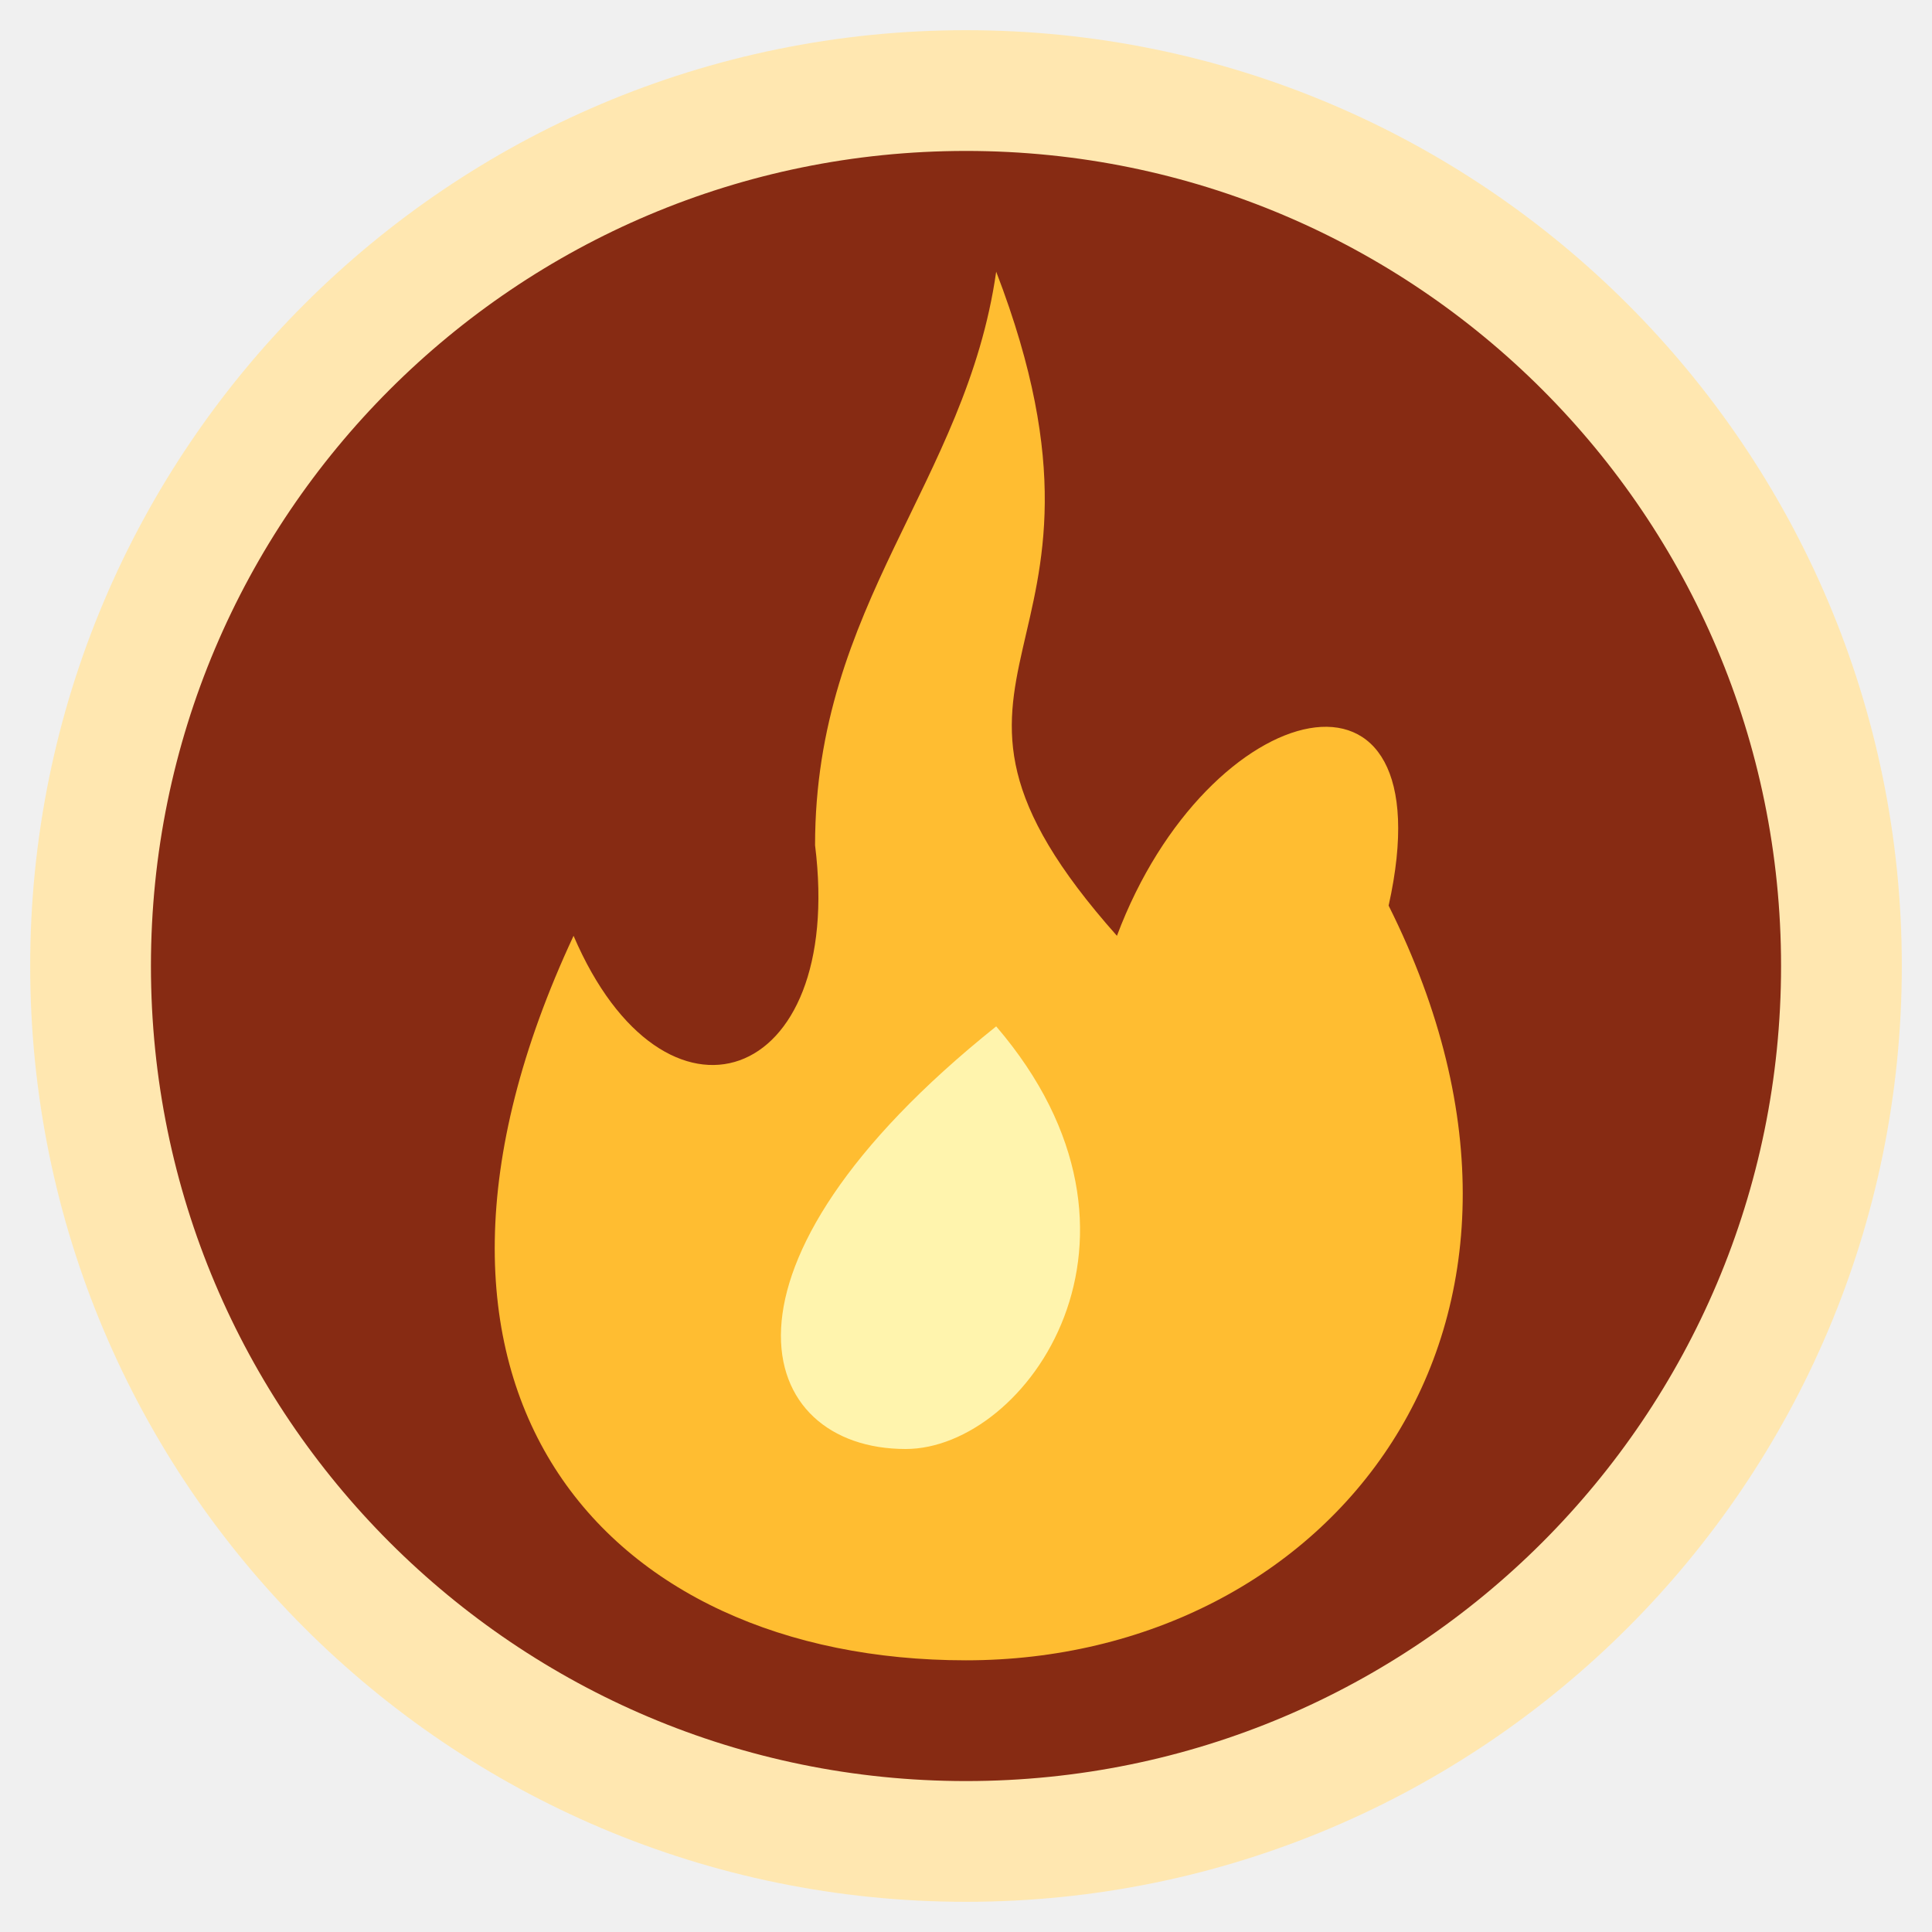
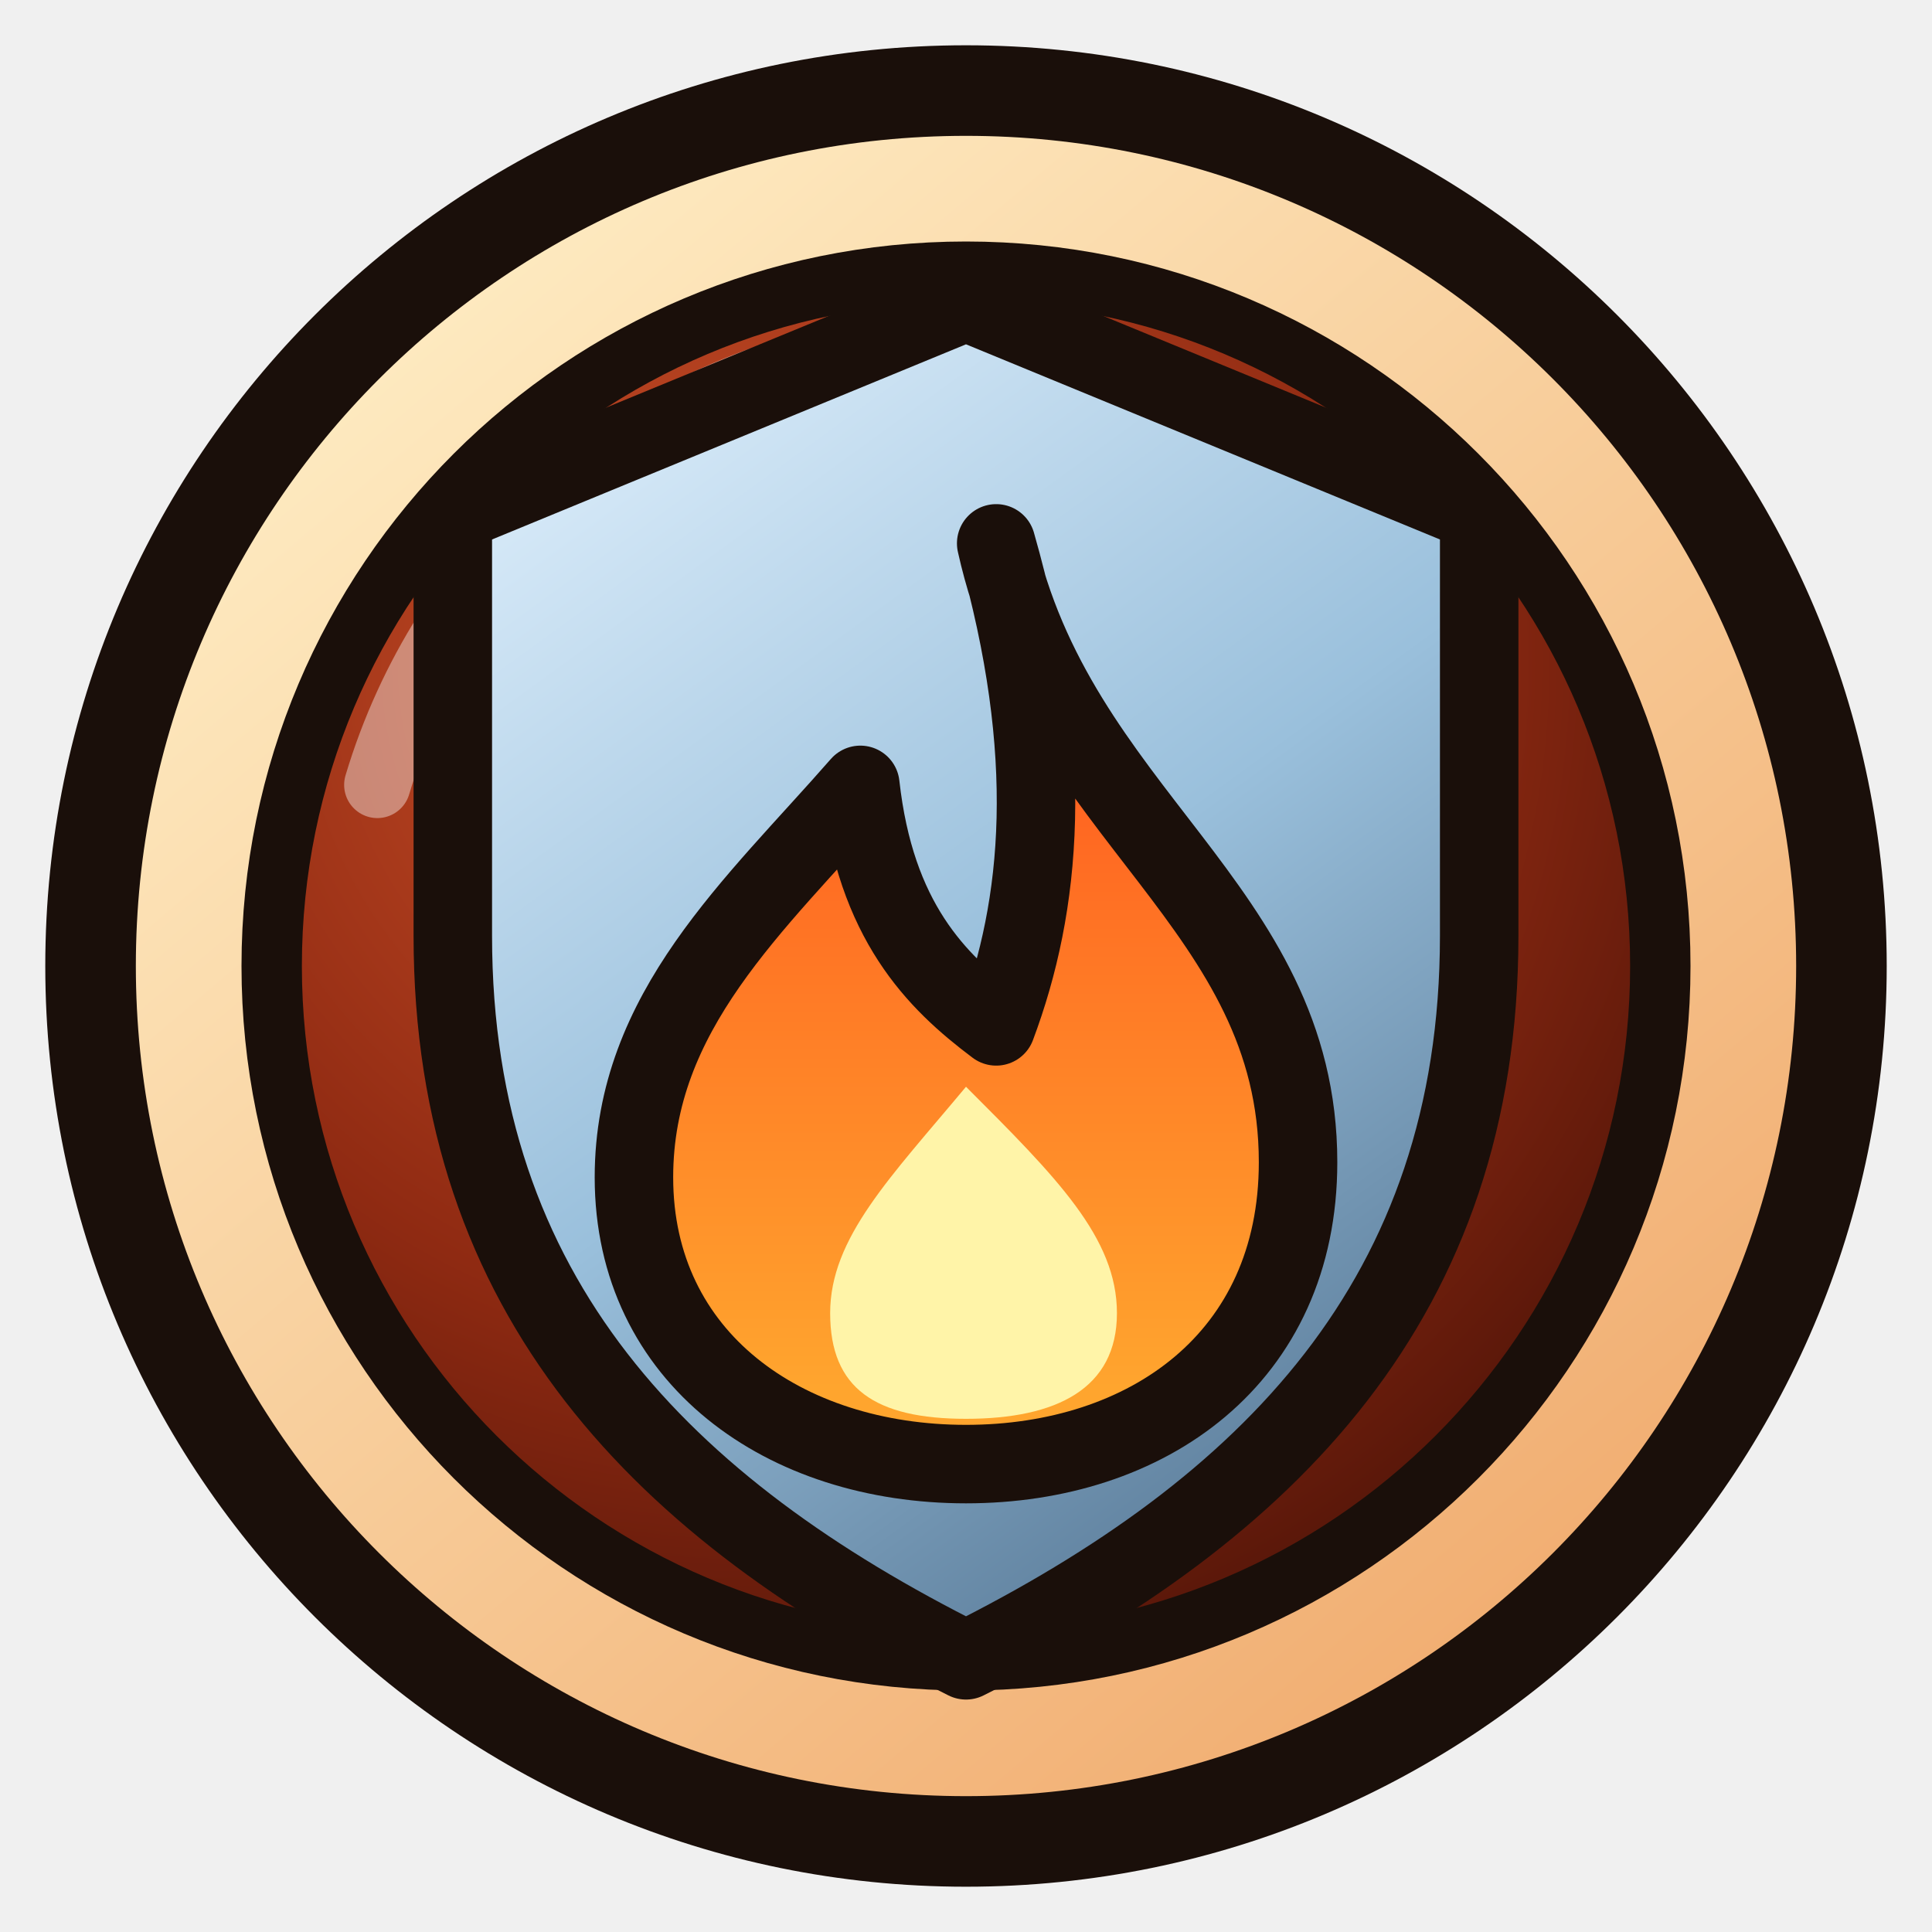
<svg xmlns="http://www.w3.org/2000/svg" width="64" height="64" viewBox="0 0 64 64">
-   <circle cx="32" cy="32" r="29" fill="#872b13" stroke="#ffe7b0" stroke-width="4" />
-   <path d="M33 9c5 13-4 13 4 22 3-8 11-10 9-1 7 14-2 25-14 25S12 46 19 31c3 7 9 5 8-3 0-8 5-12 6-19Z" fill="#ffbd31" />
-   <path d="M33 34c6 7 1 14-3 14-5 0-7-6 3-14Z" fill="#fff4ad" />
+   <defs>
+     <linearGradient id="ring" gradientUnits="userSpaceOnUse" x1="10" y1="6" x2="54" y2="58">
+       <stop offset="0" stop-color="#fff0c8" />
+       <stop offset="1" stop-color="#f0a86a" />
+     </linearGradient>
+     <radialGradient id="disc" gradientUnits="userSpaceOnUse" cx="25" cy="22" r="40">
+       <stop offset="0" stop-color="#d0522a" />
+       <stop offset="0.55" stop-color="#8f2a12" />
+       <stop offset="1" stop-color="#420f06" />
+     </radialGradient>
+     <linearGradient id="shield" gradientUnits="userSpaceOnUse" x1="16" y1="10" x2="48" y2="54">
+       <stop offset="0" stop-color="#e6f4ff" />
+       <stop offset="0.5" stop-color="#9ac0dc" />
+       <stop offset="1" stop-color="#4a6a88" />
+     </linearGradient>
+     <linearGradient id="fire" gradientUnits="userSpaceOnUse" x1="0" y1="18" x2="0" y2="46">
+       <stop offset="0" stop-color="#ff4a1c" />
+       <stop offset="1" stop-color="#ffa52e" />
+     </linearGradient>
+   </defs>
+   <circle cx="32" cy="32" r="30.5" fill="#1a0f0a" />
+   <circle cx="32" cy="32" r="27.5" fill="url(#ring)" />
+   <circle cx="32" cy="32" r="23" fill="url(#disc)" stroke="#1a0f0a" stroke-width="2" />
+   <path d="M12.5 26A20.5 20.5 0 0 1 28 11.8" fill="none" stroke="#ffffff" stroke-width="2.2" stroke-linecap="round" opacity="0.4" />
+   <path d="M32 10L49 17V31C49 43 42 50 32 55C22 50 15 43 15 31V17Z" fill="url(#shield)" stroke="#1a0f0a" stroke-width="2.6" stroke-linejoin="round" stroke-linecap="round" />
+   <path d="M33 18C35 27 43 30 43 38.5C43 45 38 48.5 32 48.5C26 48.5 21 45 21 39C21 33.5 25 30 28.5 26C29 30.5 31 32.5 33 34C34.5 30 35 25 33 18Z" fill="url(#fire)" stroke="#1a0f0a" stroke-width="2.6" stroke-linejoin="round" />
+   <path d="M32 36C35 39 37 41 37 43.5C37 46 35 47 32 47C29 47 27.5 46 27.5 43.5C27.5 41 29.5 39 32 36Z" fill="#fff4a8" />
</svg>
